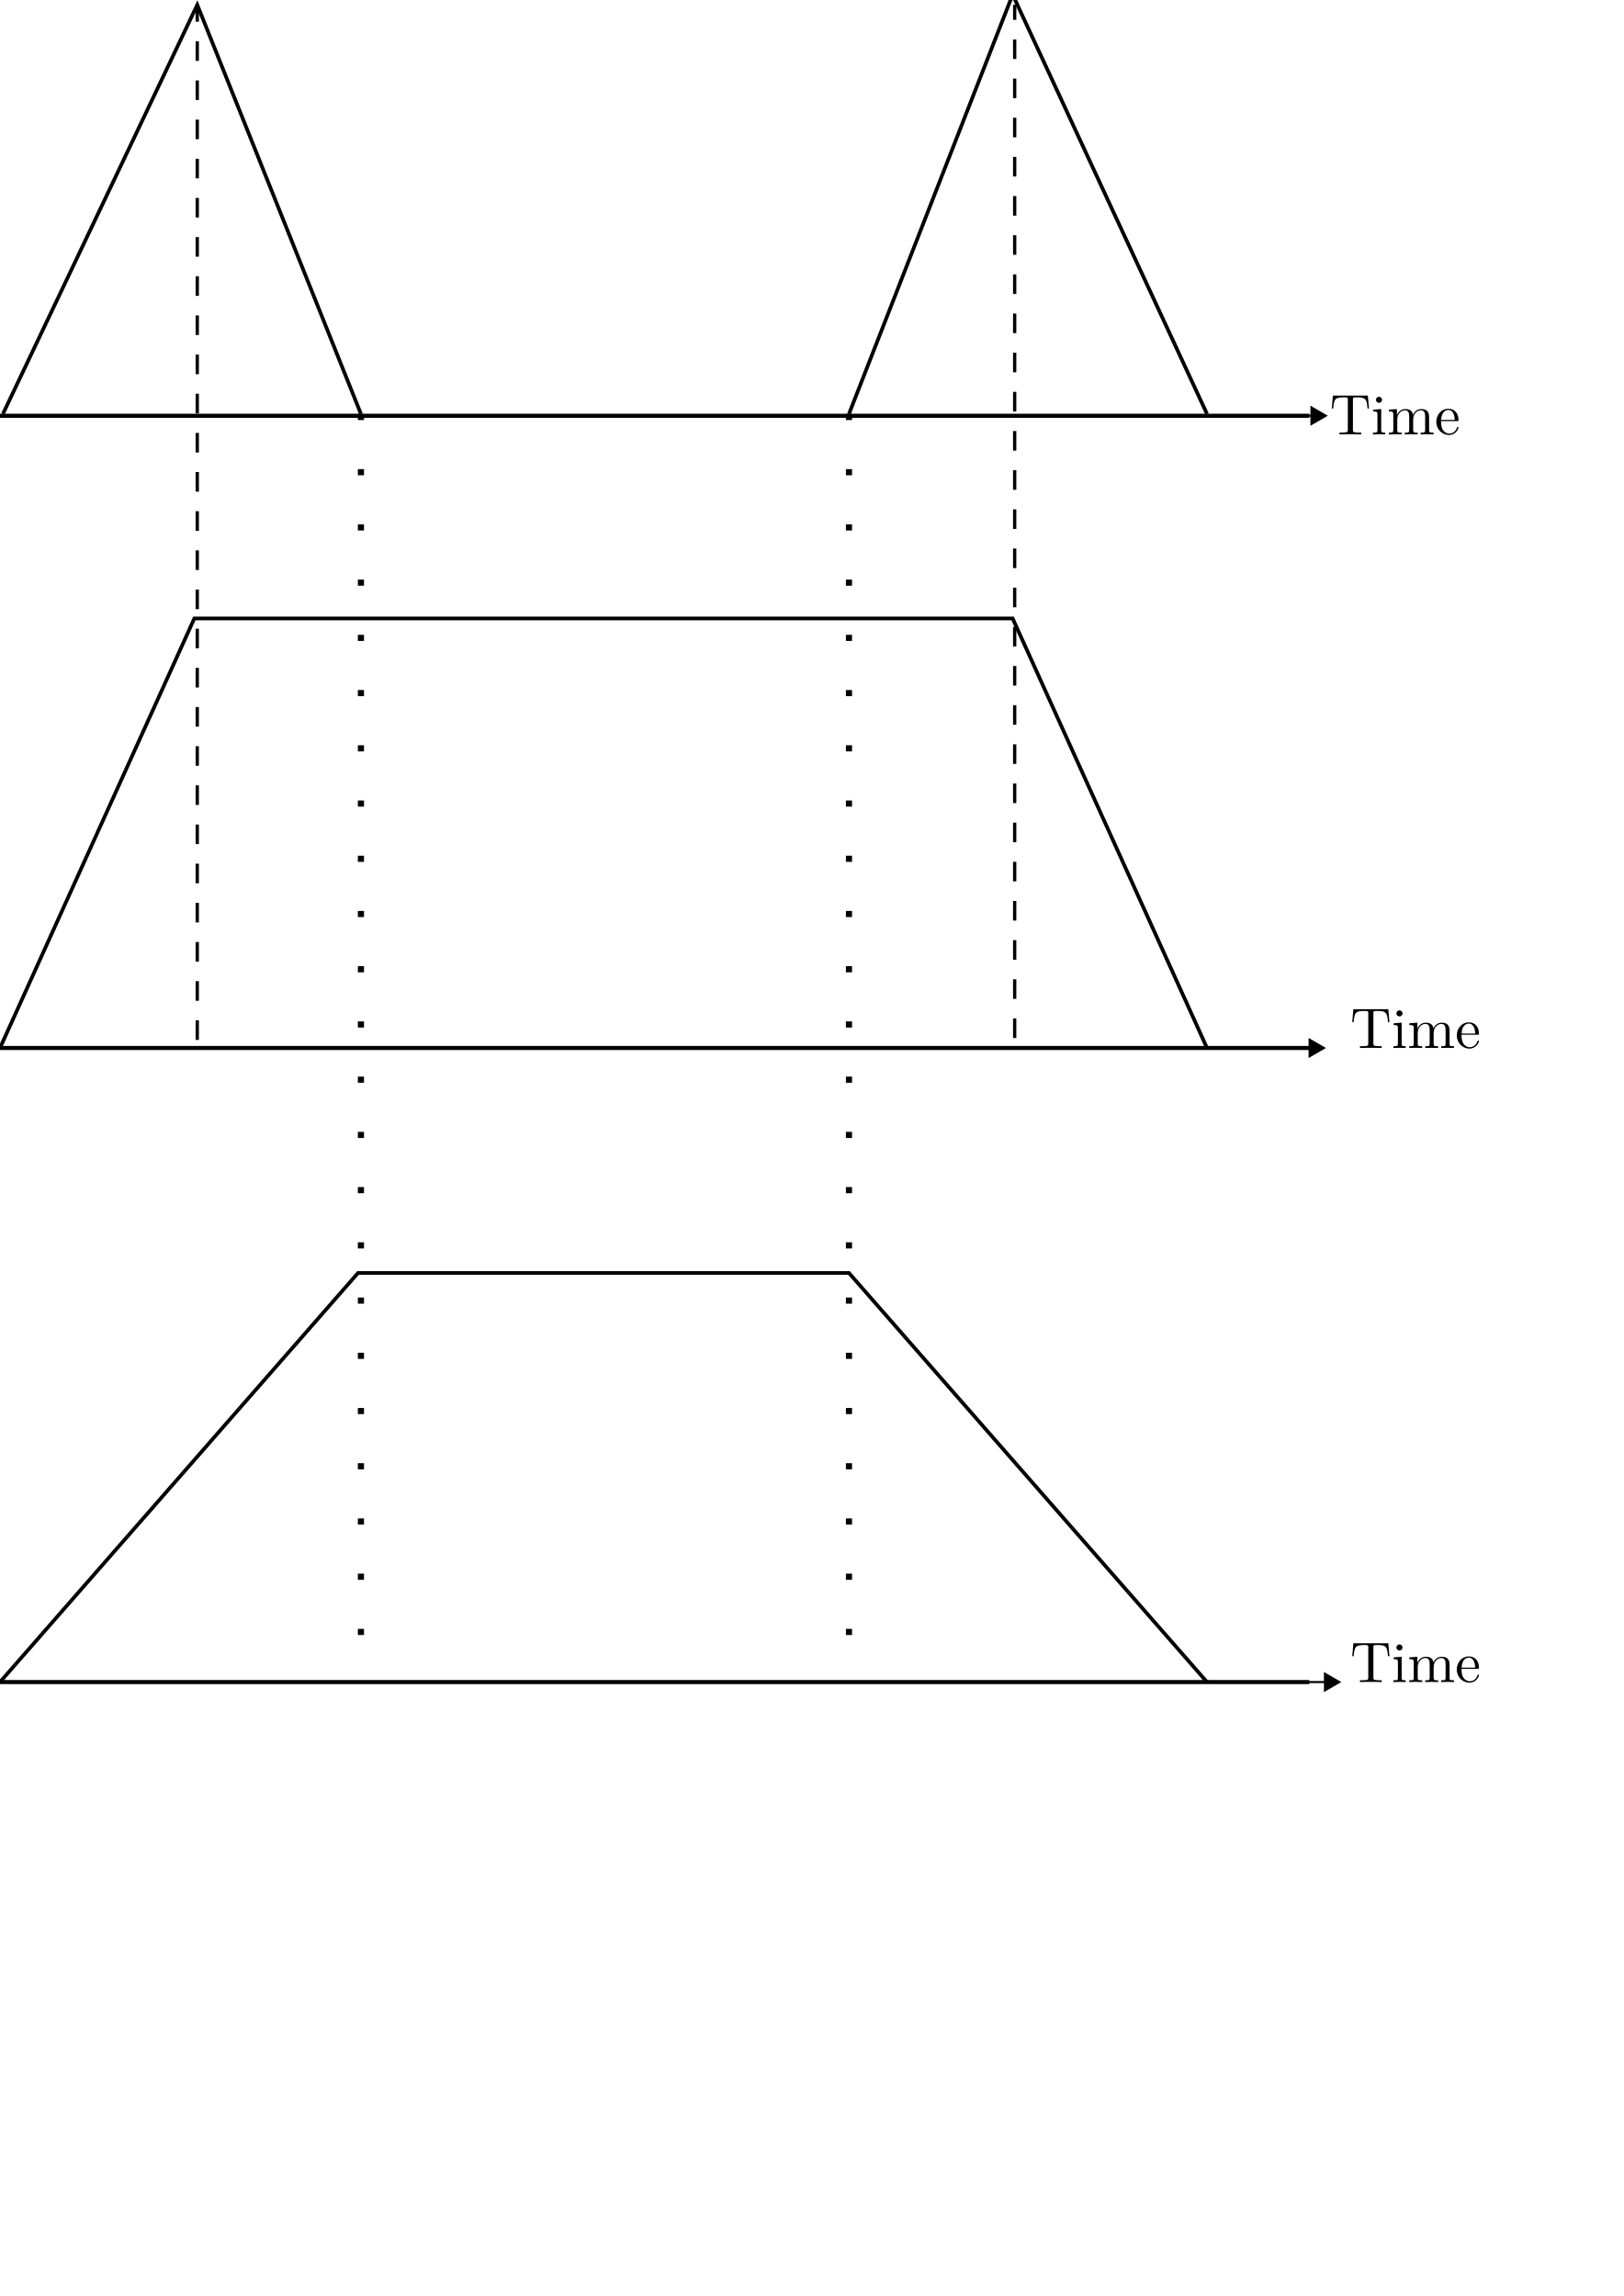
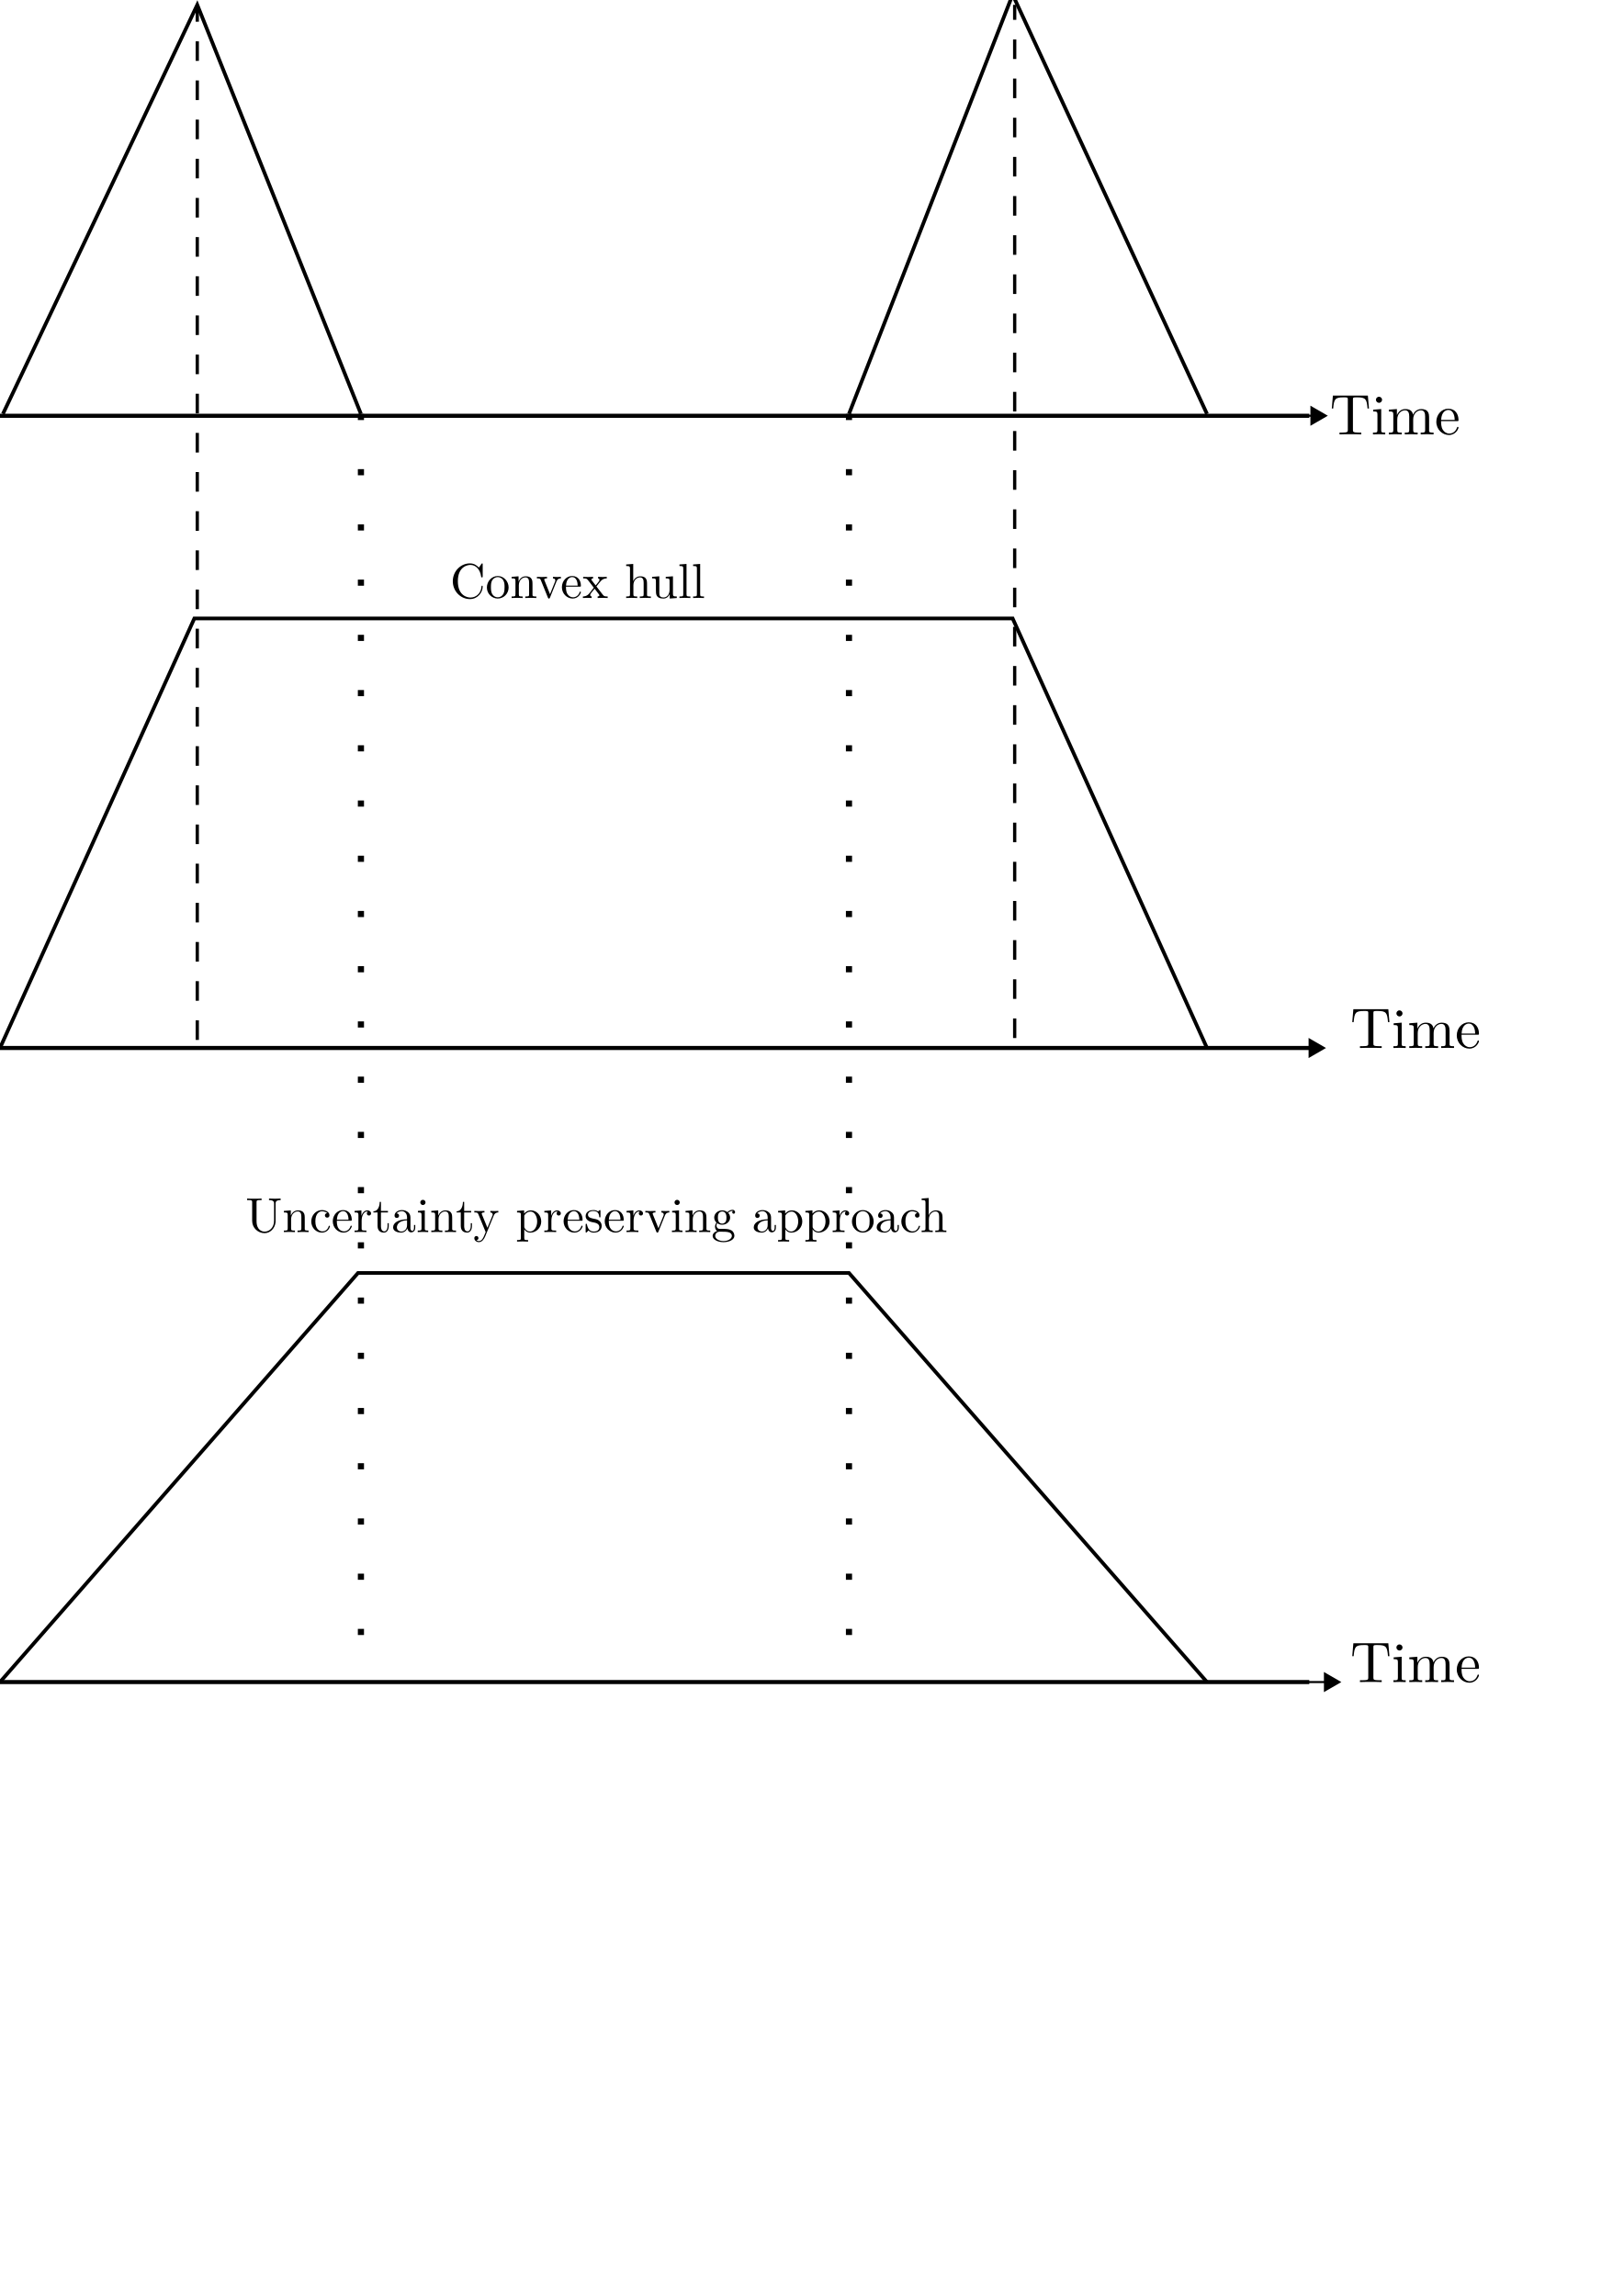
<svg xmlns="http://www.w3.org/2000/svg" width="210mm" height="297mm" id="svg2" version="1.1">
  <defs id="defs4">
    <marker orient="auto" refY="0.0" refX="0.0" id="TriangleOutL" style="overflow:visible">
      <path id="path3916" d="M 5.77,0.0 L -2.88,5.0 L -2.88,-5.0 L 5.77,0.0 z " style="fill-rule:evenodd;stroke:#000000;stroke-width:1.0pt;marker-start:none" transform="scale(0.8)" />
    </marker>
    <marker orient="auto" refY="0.0" refX="0.0" id="Arrow1Lend" style="overflow:visible;">
      <path id="path3776" d="M 0.0,0.0 L 5.0,-5.0 L -12.5,0.0 L 5.0,5.0 L 0.0,0.0 z " style="fill-rule:evenodd;stroke:#000000;stroke-width:1.0pt;marker-start:none;" transform="scale(0.8) rotate(180) translate(12.5,0)" />
    </marker>
    <marker orient="auto" refY="0" refX="0" id="TriangleOutL-5" style="overflow:visible">
      <path id="path3916-3" d="m 5.77,0 -8.65,5 0,-10 8.65,5 z" style="fill-rule:evenodd;stroke:#000000;stroke-width:1pt;marker-start:none" transform="scale(0.8,0.8)" />
    </marker>
    <marker orient="auto" refY="0" refX="0" id="TriangleOutL-3" style="overflow:visible">
      <path id="path3916-6" d="m 5.77,0 -8.65,5 0,-10 8.65,5 z" style="fill-rule:evenodd;stroke:#000000;stroke-width:1pt;marker-start:none" transform="scale(0.8,0.8)" />
    </marker>
    <marker orient="auto" refY="0" refX="0" id="TriangleOutL-1" style="overflow:visible">
      <path id="path3916-9" d="m 5.77,0 -8.65,5 0,-10 8.65,5 z" style="fill-rule:evenodd;stroke:#000000;stroke-width:1pt;marker-start:none" transform="scale(0.8,0.8)" />
    </marker>
    <marker orient="auto" refY="0" refX="0" id="TriangleOutL-1-6" style="overflow:visible">
      <path id="path3916-9-0" d="m 5.77,0 -8.65,5 0,-10 8.65,5 z" style="fill-rule:evenodd;stroke:#000000;stroke-width:1pt;marker-start:none" transform="scale(0.8,0.8)" />
    </marker>
    <marker orient="auto" refY="0" refX="0" id="TriangleOutL-1-9" style="overflow:visible">
      <path id="path3916-9-6" d="m 5.77,0 -8.65,5 0,-10 8.65,5 z" style="fill-rule:evenodd;stroke:#000000;stroke-width:1pt;marker-start:none" transform="scale(0.8,0.8)" />
    </marker>
  </defs>
  <g id="layer1">
    <g id="layer1-4" transform="translate(-203.5724,-389.0832)">
      <path id="path3602" d="m 843.572,592.362 -721.572,0 0,-260 0,0" style="fill:none;stroke:#000000;stroke-width:2;stroke-linecap:butt;stroke-linejoin:miter;stroke-opacity:1;stroke-miterlimit:4;stroke-dasharray:none;marker-end:none" />
      <path id="path3606" d="m 300,392.362 0,509.083 0,0" style="fill:none;stroke:#000000;stroke-width:1.595;stroke-linecap:butt;stroke-linejoin:miter;stroke-miterlimit:4;stroke-opacity:1;stroke-dasharray:9.573, 9.573;stroke-dashoffset:2.234" />
      <path id="path3608" d="m 699.572,391.445 0,509.083 0,0" style="fill:none;stroke:#000000;stroke-width:1.595;stroke-linecap:butt;stroke-linejoin:miter;stroke-miterlimit:4;stroke-opacity:1;stroke-dasharray:9.573, 9.573;stroke-dashoffset:2.234" />
      <text id="text3631" y="392.362" x="100" style="font-size:20px;font-style:normal;font-variant:normal;font-weight:normal;font-stretch:normal;text-align:start;line-height:125%;writing-mode:lr-tb;text-anchor:start;fill:#000000;fill-opacity:1;stroke:none;font-family:AG Book Rounded;-inkscape-font-specification:AG Book Rounded" xml:space="preserve">
        <tspan y="392.362" x="100" id="tspan3633" style="-inkscape-font-specification:LMRoman10;font-family:LMRoman10;font-weight:normal;font-style:normal;font-stretch:normal;font-variant:normal">1</tspan>
      </text>
      <text id="text3635" y="592.362" x="100" style="font-size:20px;font-style:normal;font-variant:normal;font-weight:normal;font-stretch:normal;text-align:start;line-height:125%;writing-mode:lr-tb;text-anchor:start;fill:#000000;fill-opacity:1;stroke:none;font-family:LMRoman10;-inkscape-font-specification:LMRoman10" xml:space="preserve">
        <tspan y="592.362" x="100" id="tspan3637">0</tspan>
      </text>
      <text id="text3639" y="612.362" x="200" style="font-size:20px;font-style:normal;font-variant:normal;font-weight:normal;font-stretch:normal;text-align:start;line-height:125%;writing-mode:lr-tb;text-anchor:start;fill:#000000;fill-opacity:1;stroke:none;font-family:AG Book Rounded;-inkscape-font-specification:AG Book Rounded" xml:space="preserve">
        <tspan y="612.362" x="200" id="tspan3643"> </tspan>
      </text>
      <text id="text3682" y="361.445" x="-66.428" style="font-size:28px;font-style:normal;font-variant:normal;font-weight:normal;font-stretch:normal;text-align:start;line-height:125%;writing-mode:lr-tb;text-anchor:start;fill:#000000;fill-opacity:1;stroke:none;font-family:AG Book Rounded;-inkscape-font-specification:AG Book Rounded" xml:space="preserve">
        <tspan y="361.445" x="-66.428" id="tspan3684" style="-inkscape-font-specification:LMRoman10;font-family:LMRoman10;font-weight:normal;font-style:normal;font-stretch:normal;font-variant:normal">membership</tspan>
        <tspan y="396.445" x="-66.428" id="tspan2856" style="-inkscape-font-specification:LMRoman10;font-family:LMRoman10;font-weight:normal;font-style:normal;font-stretch:normal;font-variant:normal">degree</tspan>
      </text>
      <path id="path3602-8" d="m 843.572,901.445 -720,0 0,-260 0,0" style="fill:none;stroke:#000000;stroke-width:2;stroke-linecap:butt;stroke-linejoin:miter;stroke-opacity:1;stroke-miterlimit:4;stroke-dasharray:none" />
      <path id="path3602-6" d="m 843.572,1211.445 -720,0 0,-260 0,0" style="fill:none;stroke:#000000;stroke-width:2;stroke-linecap:butt;stroke-linejoin:miter;stroke-opacity:1;stroke-miterlimit:4;stroke-dasharray:none" />
      <text id="text3631-8" y="701.445" x="103.572" style="font-size:20px;font-style:normal;font-variant:normal;font-weight:normal;font-stretch:normal;text-align:start;line-height:125%;writing-mode:lr-tb;text-anchor:start;fill:#000000;fill-opacity:1;stroke:none;font-family:AG Book Rounded;-inkscape-font-specification:AG Book Rounded" xml:space="preserve">
        <tspan y="701.445" x="103.572" id="tspan3633-1" style="-inkscape-font-specification:LMRoman10;font-family:LMRoman10;font-weight:normal;font-style:normal;font-stretch:normal;font-variant:normal">1</tspan>
      </text>
      <text id="text3635-2" y="901.445" x="103.572" style="font-size:20px;font-style:normal;font-variant:normal;font-weight:normal;font-stretch:normal;text-align:start;line-height:125%;writing-mode:lr-tb;text-anchor:start;fill:#000000;fill-opacity:1;stroke:none;font-family:AG Book Rounded;-inkscape-font-specification:AG Book Rounded" xml:space="preserve">
        <tspan y="901.445" x="103.572" id="tspan3637-8" style="-inkscape-font-specification:LMRoman10;font-family:LMRoman10;font-weight:normal;font-style:normal;font-stretch:normal;font-variant:normal">0</tspan>
      </text>
      <text id="text3631-2" y="1011.445" x="103.572" style="font-size:20px;font-style:normal;font-variant:normal;font-weight:normal;font-stretch:normal;text-align:start;line-height:125%;writing-mode:lr-tb;text-anchor:start;fill:#000000;fill-opacity:1;stroke:none;font-family:AG Book Rounded;-inkscape-font-specification:AG Book Rounded" xml:space="preserve">
        <tspan y="1011.445" x="103.572" id="tspan3633-10" style="-inkscape-font-specification:LMRoman10;font-family:LMRoman10;font-weight:normal;font-style:normal;font-stretch:normal;font-variant:normal">1</tspan>
      </text>
      <text id="text3635-5" y="1211.445" x="103.572" style="font-size:20px;font-style:normal;font-variant:normal;font-weight:normal;font-stretch:normal;text-align:start;line-height:125%;writing-mode:lr-tb;text-anchor:start;fill:#000000;fill-opacity:1;stroke:none;font-family:AG Book Rounded;-inkscape-font-specification:AG Book Rounded" xml:space="preserve">
        <tspan y="1211.445" x="103.572" id="tspan3637-1" style="-inkscape-font-specification:LMRoman10;font-family:LMRoman10;font-weight:normal;font-style:normal;font-stretch:normal;font-variant:normal">0</tspan>
      </text>
      <path style="fill:none;stroke:#000000;stroke-width:1.8;stroke-linecap:butt;stroke-linejoin:miter;stroke-opacity:1;stroke-miterlimit:4;stroke-dasharray:none" d="m 205.001,591.445 95,-200 80,200" id="path2974" />
      <path style="fill:none;stroke:#000000;stroke-width:1.8;stroke-linecap:butt;stroke-linejoin:miter;stroke-opacity:1;stroke-miterlimit:4;stroke-dasharray:none" d="m 793.572,591.445 0,0 -95,-205 -80,205" id="path2976" />
      <path style="fill:none;stroke:#000000;stroke-width:3;stroke-linecap:butt;stroke-linejoin:miter;stroke-miterlimit:4;stroke-opacity:1;stroke-dasharray:3,24;stroke-dashoffset:0" d="m 618.572,591.445 0,620" id="path2978-7" />
      <path style="fill:none;stroke:#000000;stroke-width:3;stroke-linecap:butt;stroke-linejoin:miter;stroke-miterlimit:4;stroke-opacity:1;stroke-dasharray:3,24;stroke-dashoffset:0" d="m 380.001,591.445 0,620" id="path2978-7-9" />
      <path style="fill:none;stroke:#000000;stroke-width:1.8;stroke-linecap:butt;stroke-linejoin:miter;stroke-opacity:1;stroke-miterlimit:4;stroke-dasharray:none" d="m 0,512.362 95,-210 400,0 95,210" id="path2860" transform="translate(203.5724,389.0832)" />
      <path style="fill:none;stroke:#000000;stroke-width:1.8;stroke-linecap:butt;stroke-linejoin:miter;stroke-opacity:1;stroke-miterlimit:4;stroke-dasharray:none" d="m 0,822.362 175,-200 240,0 175,200" id="path3634" transform="translate(203.5724,389.0832)" />
      <text id="text3682-8" y="671.445" x="-66.428" style="font-size:28px;font-style:normal;font-variant:normal;font-weight:normal;font-stretch:normal;text-align:start;line-height:125%;writing-mode:lr-tb;text-anchor:start;fill:#000000;fill-opacity:1;stroke:none;font-family:AG Book Rounded;-inkscape-font-specification:AG Book Rounded" xml:space="preserve">
        <tspan y="671.445" x="-66.428" id="tspan3684-6" style="-inkscape-font-specification:LMRoman10;font-family:LMRoman10;font-weight:normal;font-style:normal;font-stretch:normal;font-variant:normal">membership</tspan>
        <tspan y="706.445" x="-66.428" id="tspan2856-0" style="-inkscape-font-specification:LMRoman10;font-family:LMRoman10;font-weight:normal;font-style:normal;font-stretch:normal;font-variant:normal">degree</tspan>
      </text>
      <text id="text3682-4" y="981.445" x="-66.428" style="font-size:28px;font-style:normal;font-variant:normal;font-weight:normal;font-stretch:normal;text-align:start;line-height:125%;writing-mode:lr-tb;text-anchor:start;fill:#000000;fill-opacity:1;stroke:none;font-family:AG Book Rounded;-inkscape-font-specification:AG Book Rounded" xml:space="preserve">
        <tspan y="981.445" x="-66.428" id="tspan3684-1" style="-inkscape-font-specification:LMRoman10;font-family:LMRoman10;font-weight:normal;font-style:normal;font-stretch:normal;font-variant:normal">membership</tspan>
        <tspan y="1016.445" x="-66.428" id="tspan2856-9" style="-inkscape-font-specification:LMRoman10;font-family:LMRoman10;font-weight:normal;font-style:normal;font-stretch:normal;font-variant:normal">degree</tspan>
      </text>
      <text id="text3682-9" y="601.445" x="853.572" style="font-size:28px;font-style:normal;font-variant:normal;font-weight:normal;font-stretch:normal;text-align:start;line-height:125%;writing-mode:lr-tb;text-anchor:start;fill:#000000;fill-opacity:1;stroke:none;font-family:AG Book Rounded;-inkscape-font-specification:AG Book Rounded" xml:space="preserve">
        <tspan y="601.445" x="853.572" id="tspan2856-2" style="-inkscape-font-specification:LMRoman10;font-family:LMRoman10;font-weight:normal;font-style:normal;font-stretch:normal;font-variant:normal">Time</tspan>
      </text>
      <text id="text3682-9-4" y="901.445" x="863.572" style="font-size:28px;font-style:normal;font-variant:normal;font-weight:normal;font-stretch:normal;text-align:start;line-height:125%;writing-mode:lr-tb;text-anchor:start;fill:#000000;fill-opacity:1;stroke:none;font-family:AG Book Rounded;-inkscape-font-specification:AG Book Rounded" xml:space="preserve">
        <tspan y="901.445" x="863.572" id="tspan2856-2-1" style="-inkscape-font-specification:LMRoman10;font-family:LMRoman10;font-weight:normal;font-style:normal;font-stretch:normal;font-variant:normal">Time</tspan>
      </text>
      <text id="text3682-9-5" y="1211.445" x="863.572" style="font-size:28px;font-style:normal;font-variant:normal;font-weight:normal;font-stretch:normal;text-align:start;line-height:125%;writing-mode:lr-tb;text-anchor:start;fill:#000000;fill-opacity:1;stroke:none;font-family:AG Book Rounded;-inkscape-font-specification:AG Book Rounded" xml:space="preserve">
        <tspan y="1211.445" x="863.572" id="tspan2856-2-8" style="-inkscape-font-specification:LMRoman10;font-family:LMRoman10;font-weight:normal;font-style:normal;font-stretch:normal;font-variant:normal">Time</tspan>
      </text>
      <path style="fill:none;stroke:#000000;stroke-width:1px;stroke-linecap:butt;stroke-linejoin:miter;stroke-opacity:1;marker-start:none;marker-end:url(#TriangleOutL)" d="m 122.144,377.16 0,-40" id="path4966" />
      <path style="fill:none;stroke:#000000;stroke-width:1px;stroke-linecap:butt;stroke-linejoin:miter;stroke-opacity:1;marker-start:none;marker-end:url(#TriangleOutL)" d="m 123.572,686.088 0,-40" id="path4966-7" />
      <path style="fill:none;stroke:#000000;stroke-width:1px;stroke-linecap:butt;stroke-linejoin:miter;stroke-opacity:1;marker-start:none;marker-end:url(#TriangleOutL)" d="m 123.858,993.66 0,-40" id="path4966-8" />
      <path style="fill:none;stroke:#000000;stroke-width:1px;stroke-linecap:butt;stroke-linejoin:miter;stroke-opacity:1;marker-end:url(#TriangleOutL-1)" d="m 808.572,1211.445 45,0 0,0" id="path5580" />
      <path style="fill:none;stroke:#000000;stroke-width:1px;stroke-linecap:butt;stroke-linejoin:miter;stroke-opacity:1;marker-end:url(#TriangleOutL-1)" d="m 801.072,901.445 45,0 0,0" id="path5580-9" />
      <path style="fill:none;stroke:#000000;stroke-width:1px;stroke-linecap:butt;stroke-linejoin:miter;stroke-opacity:1;marker-end:url(#TriangleOutL-1)" d="m 801.965,592.338 45,0 0,0" id="path5580-6" />
+       <text xml:space="preserve" style="font-size:20px;font-style:normal;font-variant:normal;font-weight:normal;font-stretch:normal;text-align:start;line-height:125%;letter-spacing:0px;word-spacing:0px;writing-mode:lr-tb;text-anchor:start;fill:#000000;fill-opacity:1;stroke:none;font-family:LMRoman10;-inkscape-font-specification:LMRoman10" x="343.572" y="361.445" id="text3068">
+         <tspan id="tspan3070" x="343.572" y="361.445" style="font-size:24px">Original start and end points</tspan>
+       </text>
+       <text xml:space="preserve" style="font-size:20px;font-style:normal;font-variant:normal;font-weight:normal;font-stretch:normal;text-align:start;line-height:125%;letter-spacing:0px;word-spacing:0px;writing-mode:lr-tb;text-anchor:start;fill:#000000;fill-opacity:1;stroke:none;font-family:LMRoman10;-inkscape-font-specification:LMRoman10" x="423.572" y="681.445" id="text3072">
+         <tspan id="tspan3074" x="423.572" y="681.445" style="font-size:24px">Convex hull</tspan>
+       </text>
+       <text xml:space="preserve" style="font-size:20px;font-style:normal;font-variant:normal;font-weight:normal;font-stretch:normal;text-align:start;line-height:125%;letter-spacing:0px;word-spacing:0px;writing-mode:lr-tb;text-anchor:start;fill:#000000;fill-opacity:1;stroke:none;font-family:LMRoman10;-inkscape-font-specification:LMRoman10" x="323.572" y="991.445" id="text3076">
+         <tspan id="tspan3078" x="323.572" y="991.445" style="font-size:24px">Uncertainty preserving approach</tspan>
+       </text>
    </g>
  </g>
</svg>
